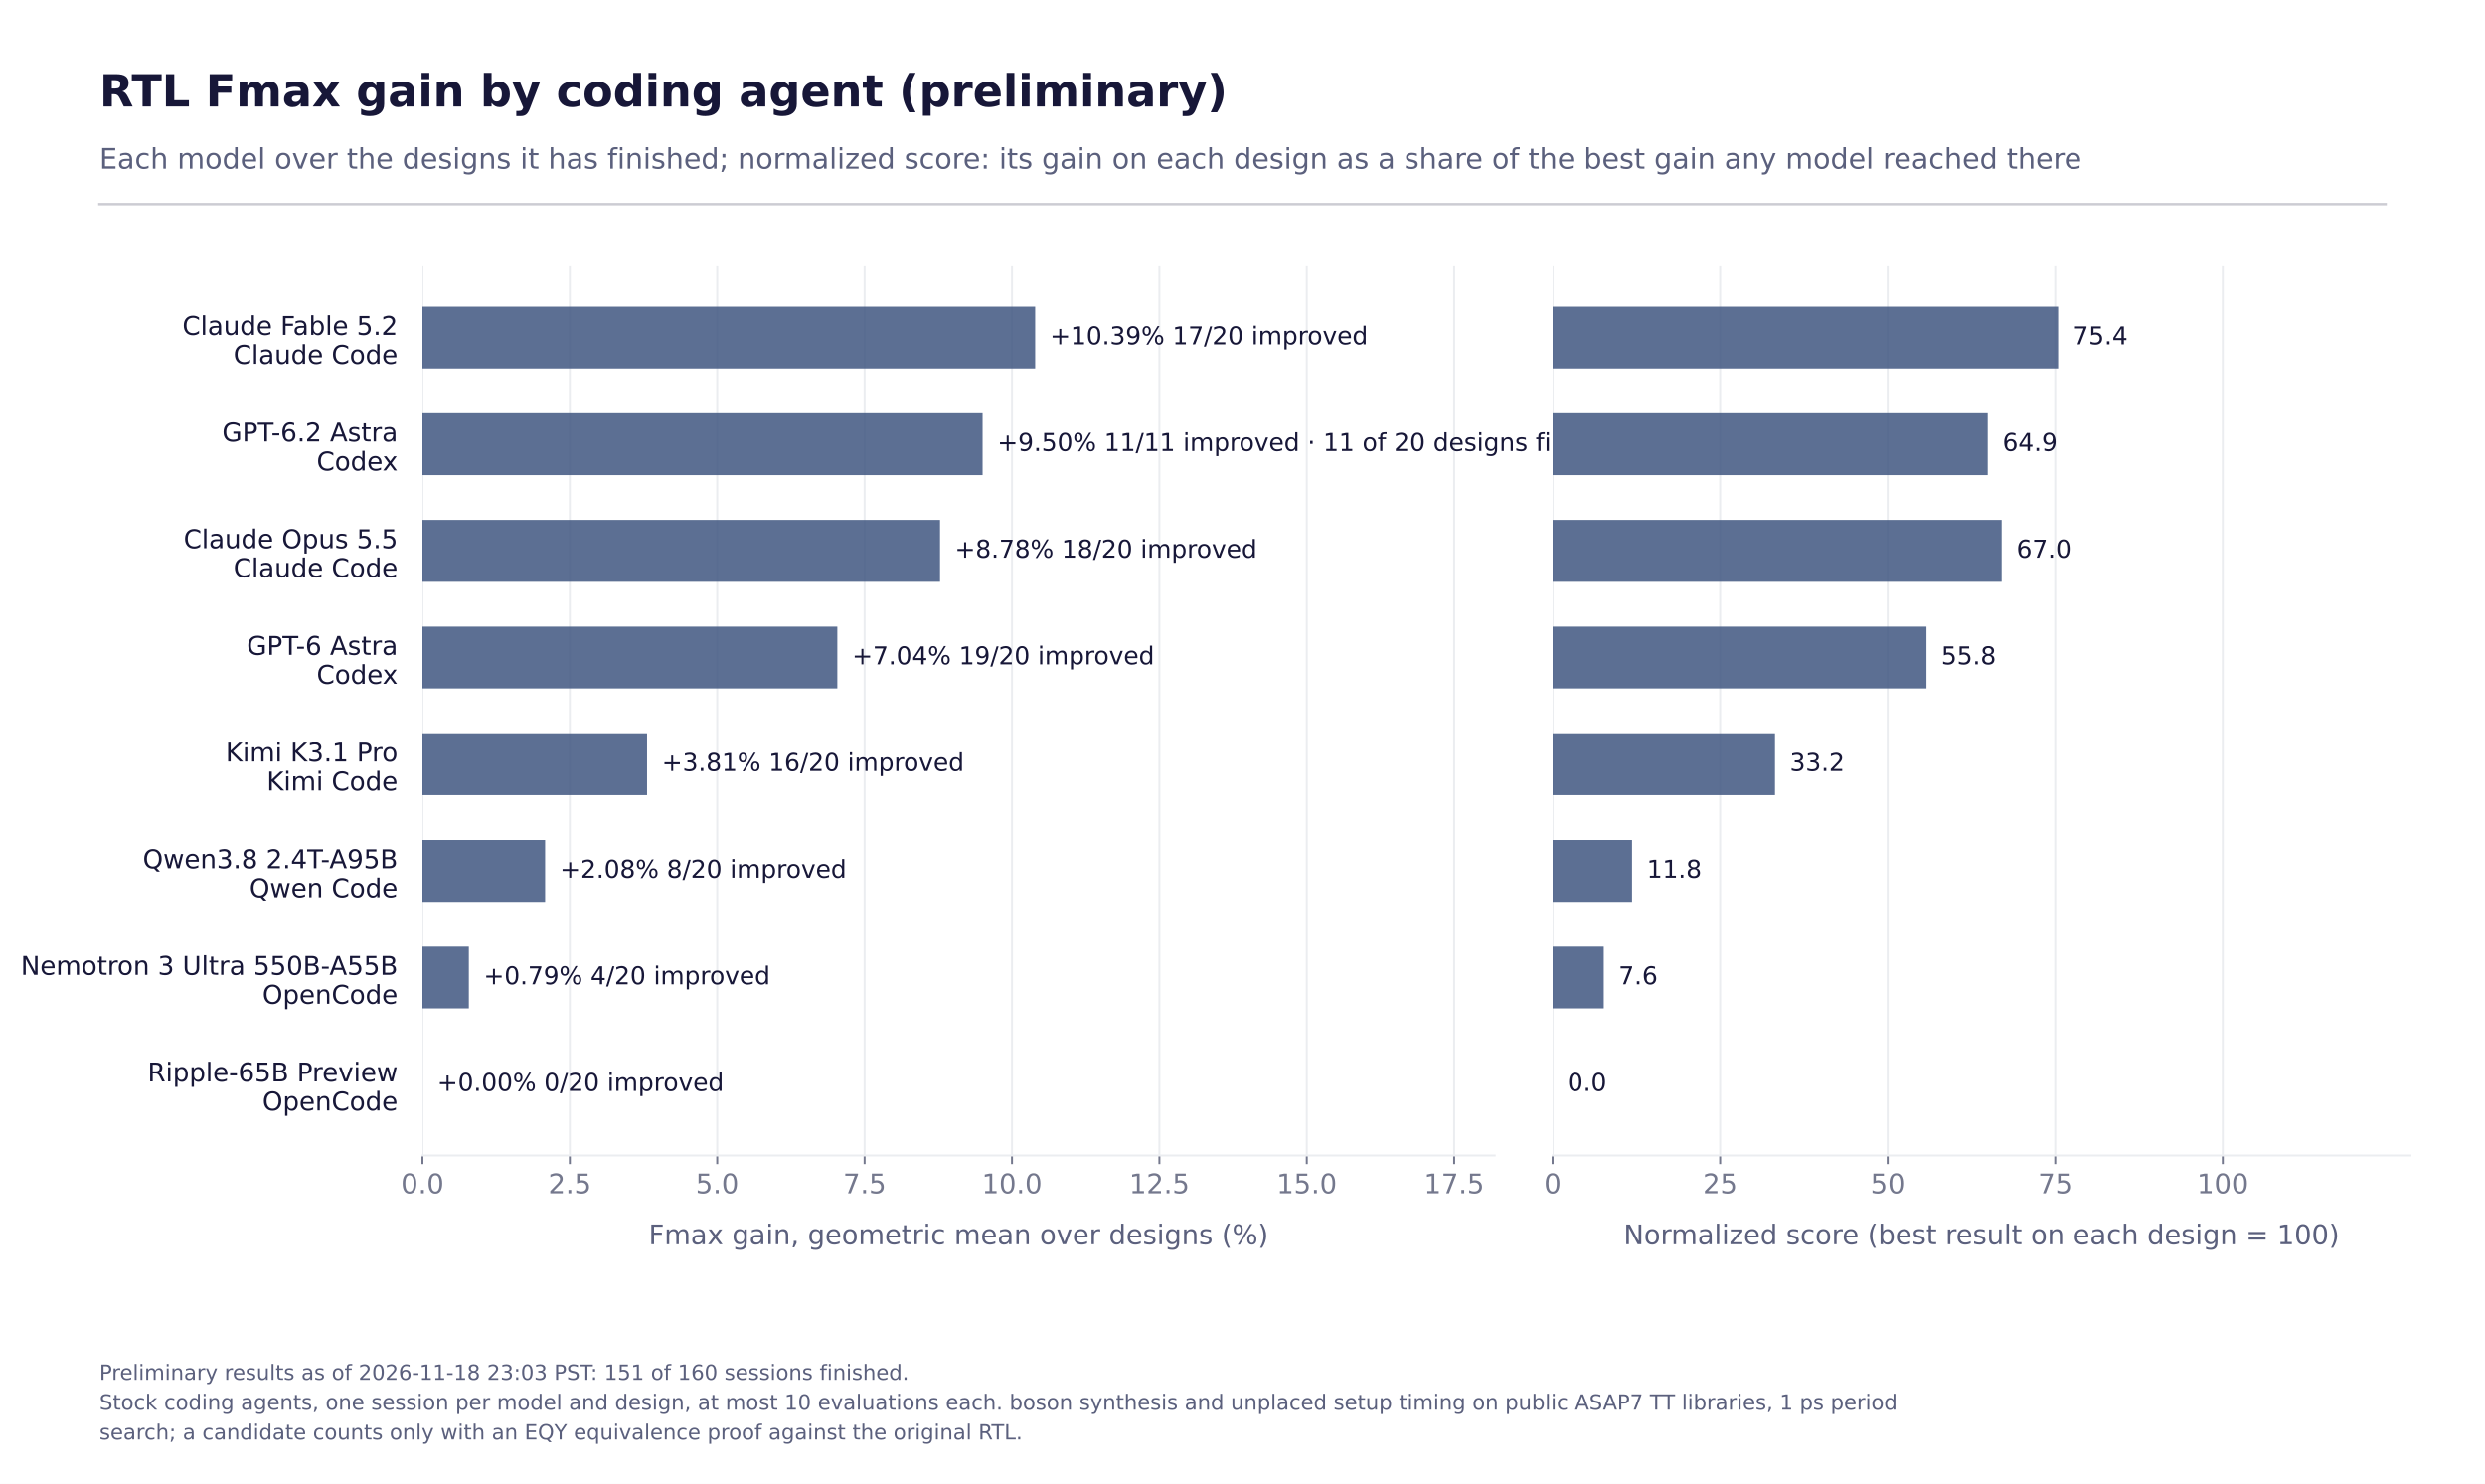
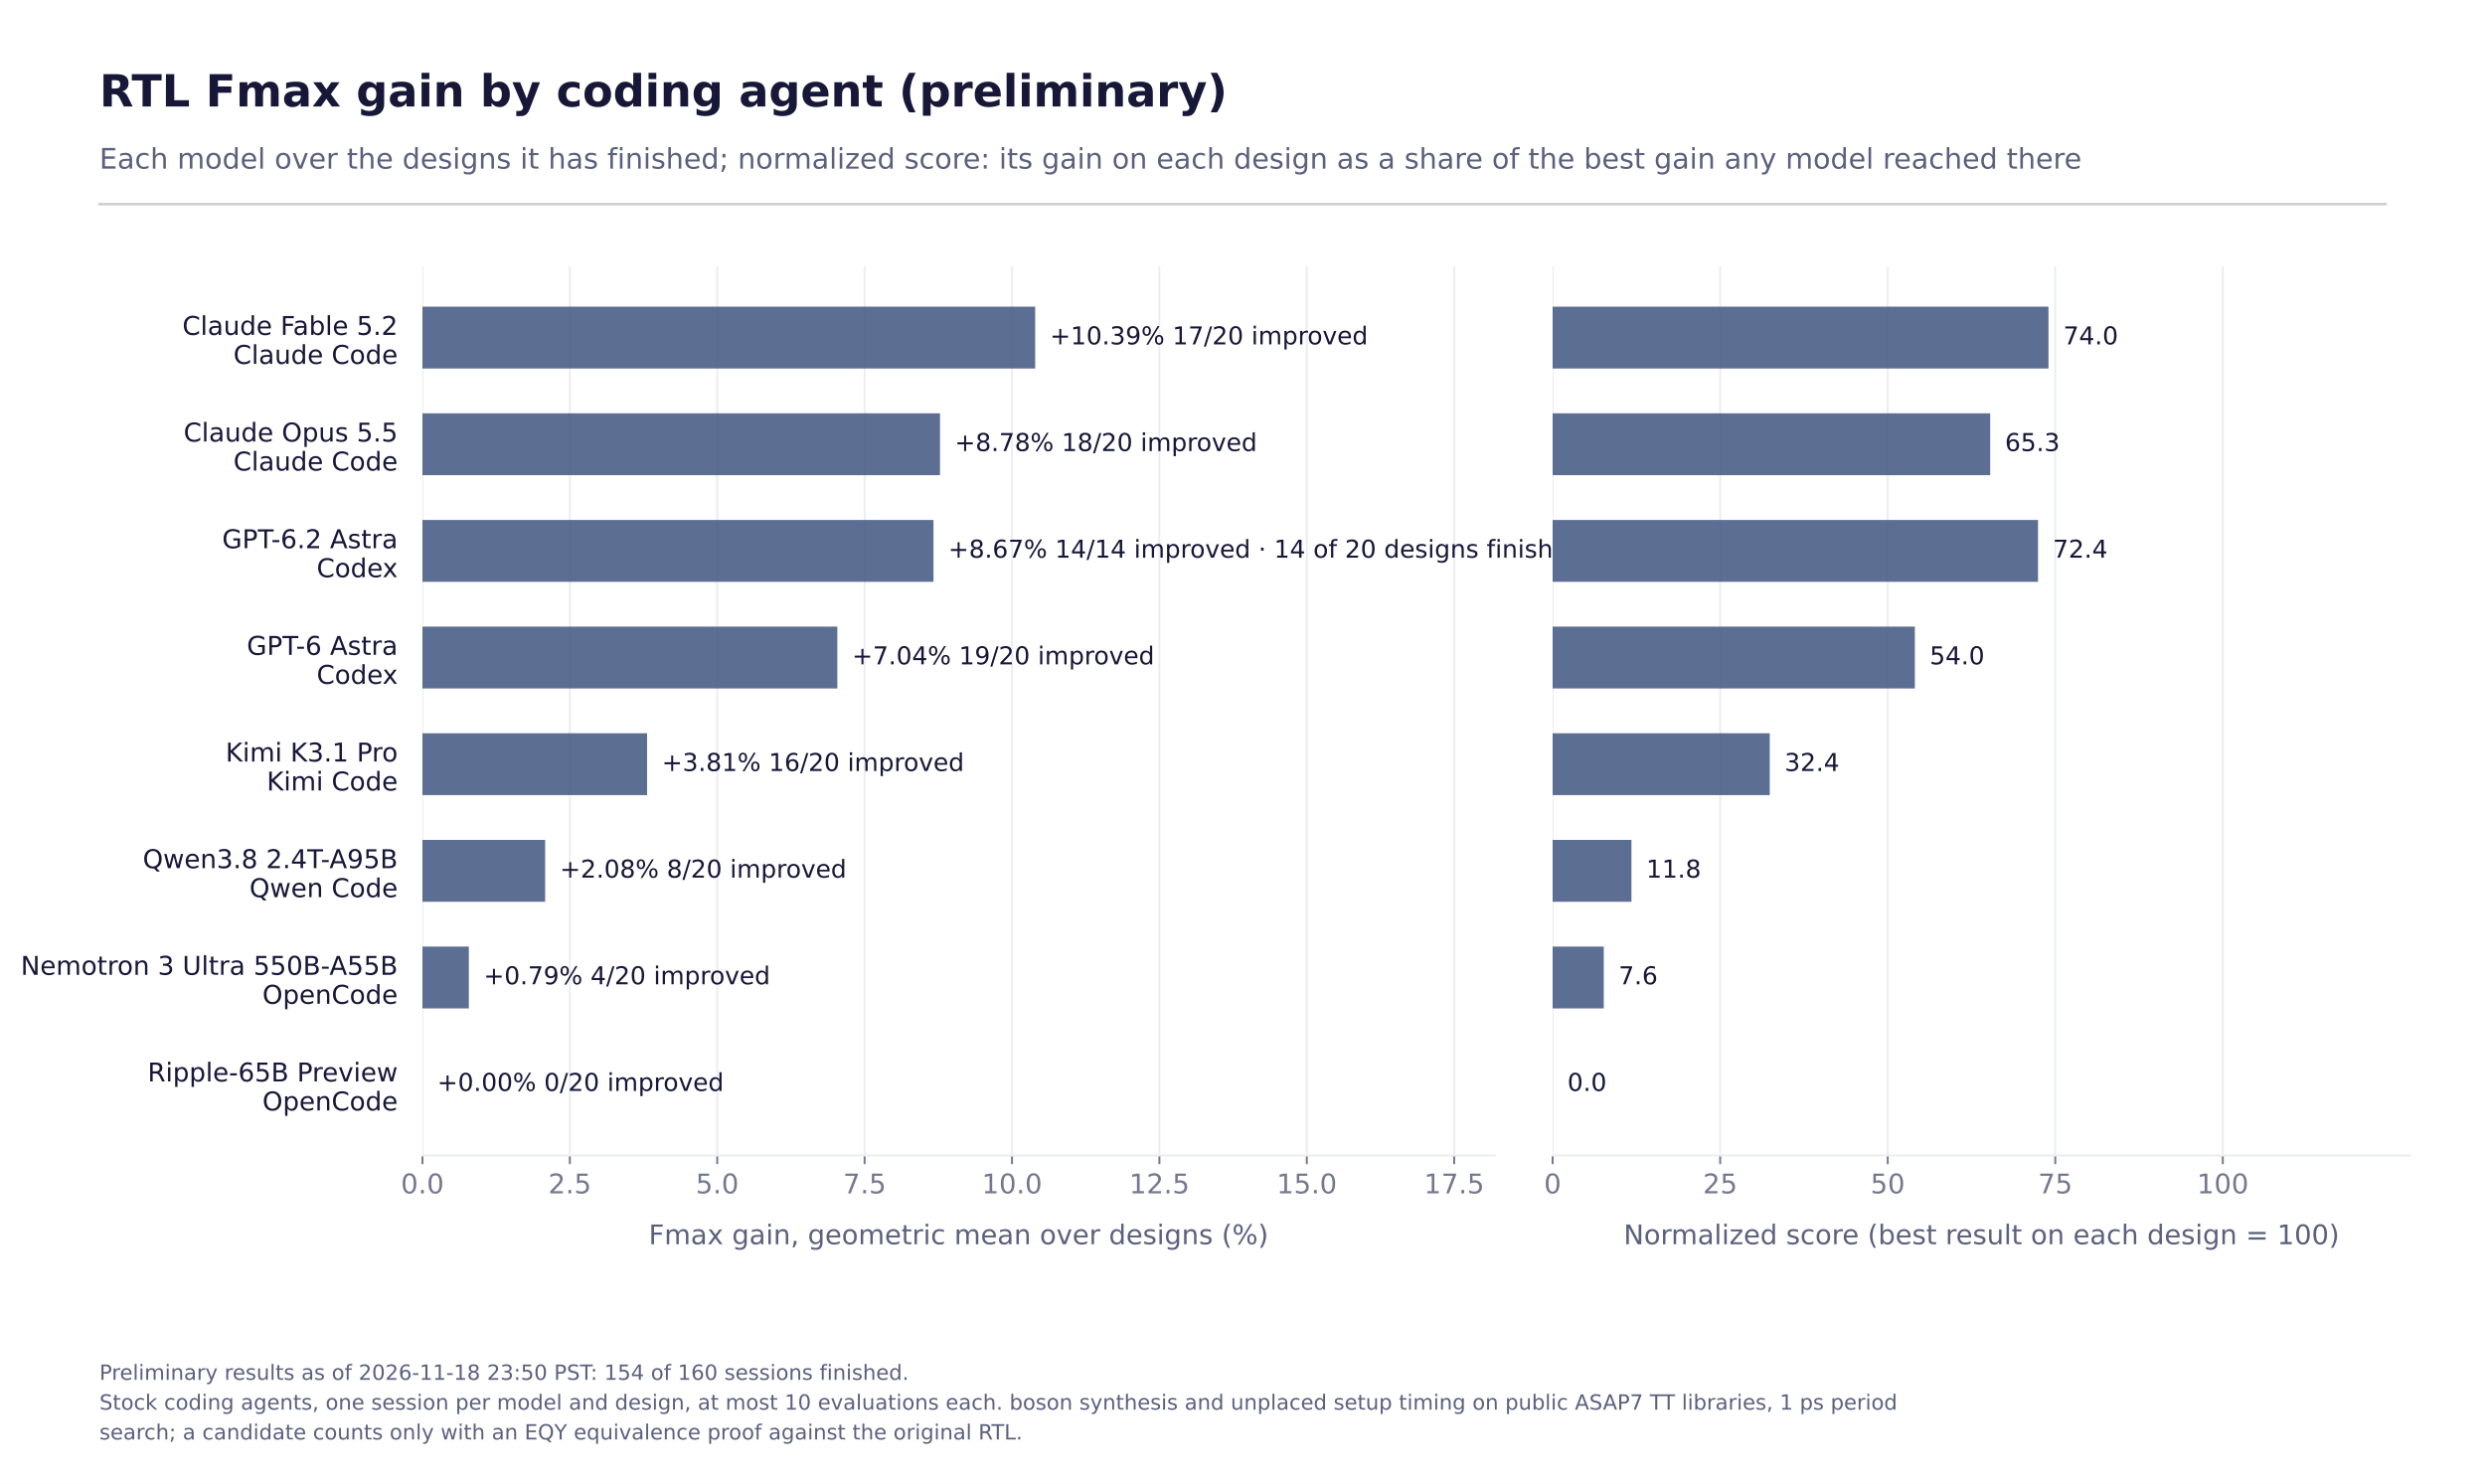
<svg xmlns="http://www.w3.org/2000/svg" xmlns:xlink="http://www.w3.org/1999/xlink" width="1008pt" height="601.92pt" viewBox="0 0 1008 601.92" version="1.1">
  <defs>
    <style type="text/css">*{stroke-linejoin: round; stroke-linecap: butt}</style>
  </defs>
  <g id="figure_1">
    <g id="patch_1">
      <path d="M 0 601.92  L 1008 601.92  L 1008 0  L 0 0  z " style="fill: #ffffff" />
    </g>
    <g id="axes_1">
      <g id="patch_2">
        <path d="M 171.36 468.72  L 606.311 468.72  L 606.311 108  L 171.36 108  z " style="fill: #ffffff" />
      </g>
      <g id="matplotlib.axis_1">
        <g id="xtick_1">
          <g id="line2d_1">
            <path d="M 171.36 468.72  L 171.36 108  " clip-path="url(#pb3bda55762)" style="fill: none; stroke: #ebedf0; stroke-width: 0.8; stroke-linecap: square" />
          </g>
          <g id="line2d_2">
            <defs>
              <path id="m93d353a957" d="M 0 0  L 0 3.5  " style="stroke: #74788d; stroke-width: 0.8" />
            </defs>
            <g>
              <use xlink:href="#m93d353a957" x="171.36" y="468.72" style="fill: #74788d; stroke: #74788d; stroke-width: 0.8" />
            </g>
          </g>
          <g id="text_1">
            <text style="fill: #74788d; font: 11px 'DejaVu Sans'; text-anchor: middle" x="171.36" y="484.078" transform="rotate(-0 171.36 484.0783)">0.0</text>
          </g>
        </g>
        <g id="xtick_2">
          <g id="line2d_3">
            <path d="M 231.146 468.72  L 231.146 108  " clip-path="url(#pb3bda55762)" style="fill: none; stroke: #ebedf0; stroke-width: 0.8; stroke-linecap: square" />
          </g>
          <g id="line2d_4">
            <g>
              <use xlink:href="#m93d353a957" x="231.146" y="468.72" style="fill: #74788d; stroke: #74788d; stroke-width: 0.8" />
            </g>
          </g>
          <g id="text_2">
            <text style="fill: #74788d; font: 11px 'DejaVu Sans'; text-anchor: middle" x="231.146" y="484.078" transform="rotate(-0 231.1463 484.0783)">2.5</text>
          </g>
        </g>
        <g id="xtick_3">
          <g id="line2d_5">
            <path d="M 290.933 468.72  L 290.933 108  " clip-path="url(#pb3bda55762)" style="fill: none; stroke: #ebedf0; stroke-width: 0.8; stroke-linecap: square" />
          </g>
          <g id="line2d_6">
            <g>
              <use xlink:href="#m93d353a957" x="290.933" y="468.72" style="fill: #74788d; stroke: #74788d; stroke-width: 0.8" />
            </g>
          </g>
          <g id="text_3">
            <text style="fill: #74788d; font: 11px 'DejaVu Sans'; text-anchor: middle" x="290.933" y="484.078" transform="rotate(-0 290.9326 484.0783)">5.0</text>
          </g>
        </g>
        <g id="xtick_4">
          <g id="line2d_7">
            <path d="M 350.719 468.72  L 350.719 108  " clip-path="url(#pb3bda55762)" style="fill: none; stroke: #ebedf0; stroke-width: 0.8; stroke-linecap: square" />
          </g>
          <g id="line2d_8">
            <g>
              <use xlink:href="#m93d353a957" x="350.719" y="468.72" style="fill: #74788d; stroke: #74788d; stroke-width: 0.8" />
            </g>
          </g>
          <g id="text_4">
            <text style="fill: #74788d; font: 11px 'DejaVu Sans'; text-anchor: middle" x="350.719" y="484.078" transform="rotate(-0 350.719 484.0783)">7.5</text>
          </g>
        </g>
        <g id="xtick_5">
          <g id="line2d_9">
            <path d="M 410.505 468.72  L 410.505 108  " clip-path="url(#pb3bda55762)" style="fill: none; stroke: #ebedf0; stroke-width: 0.8; stroke-linecap: square" />
          </g>
          <g id="line2d_10">
            <g>
              <use xlink:href="#m93d353a957" x="410.505" y="468.72" style="fill: #74788d; stroke: #74788d; stroke-width: 0.8" />
            </g>
          </g>
          <g id="text_5">
            <text style="fill: #74788d; font: 11px 'DejaVu Sans'; text-anchor: middle" x="410.505" y="484.078" transform="rotate(-0 410.5053 484.0783)">10.0</text>
          </g>
        </g>
        <g id="xtick_6">
          <g id="line2d_11">
            <path d="M 470.292 468.72  L 470.292 108  " clip-path="url(#pb3bda55762)" style="fill: none; stroke: #ebedf0; stroke-width: 0.8; stroke-linecap: square" />
          </g>
          <g id="line2d_12">
            <g>
              <use xlink:href="#m93d353a957" x="470.292" y="468.72" style="fill: #74788d; stroke: #74788d; stroke-width: 0.8" />
            </g>
          </g>
          <g id="text_6">
            <text style="fill: #74788d; font: 11px 'DejaVu Sans'; text-anchor: middle" x="470.292" y="484.078" transform="rotate(-0 470.2916 484.0783)">12.5</text>
          </g>
        </g>
        <g id="xtick_7">
          <g id="line2d_13">
            <path d="M 530.078 468.72  L 530.078 108  " clip-path="url(#pb3bda55762)" style="fill: none; stroke: #ebedf0; stroke-width: 0.8; stroke-linecap: square" />
          </g>
          <g id="line2d_14">
            <g>
              <use xlink:href="#m93d353a957" x="530.078" y="468.72" style="fill: #74788d; stroke: #74788d; stroke-width: 0.8" />
            </g>
          </g>
          <g id="text_7">
            <text style="fill: #74788d; font: 11px 'DejaVu Sans'; text-anchor: middle" x="530.078" y="484.078" transform="rotate(-0 530.0779 484.0783)">15.0</text>
          </g>
        </g>
        <g id="xtick_8">
          <g id="line2d_15">
            <path d="M 589.864 468.72  L 589.864 108  " clip-path="url(#pb3bda55762)" style="fill: none; stroke: #ebedf0; stroke-width: 0.8; stroke-linecap: square" />
          </g>
          <g id="line2d_16">
            <g>
              <use xlink:href="#m93d353a957" x="589.864" y="468.72" style="fill: #74788d; stroke: #74788d; stroke-width: 0.8" />
            </g>
          </g>
          <g id="text_8">
            <text style="fill: #74788d; font: 11px 'DejaVu Sans'; text-anchor: middle" x="589.864" y="484.078" transform="rotate(-0 589.8642 484.0783)">17.5</text>
          </g>
        </g>
        <g id="text_9">
          <text style="fill: #5b607d; font: 11px 'DejaVu Sans'; text-anchor: middle" x="388.836" y="504.724" transform="rotate(-0 388.8357 504.7242)">Fmax gain, geometric mean over designs (%)</text>
        </g>
      </g>
      <g id="matplotlib.axis_2">
        <g id="ytick_1">
          <g id="line2d_17" />
          <g id="text_10">
            <text style="fill: #171738; font: 10.5px 'DejaVu Sans'" transform="translate(73.96391 135.8506)">Claude Fable 5.2</text>
            <text style="fill: #171738; font: 10.5px 'DejaVu Sans'" transform="translate(94.67516 147.6083)">Claude Code</text>
          </g>
        </g>
        <g id="ytick_2">
          <g id="line2d_18" />
          <g id="text_11">
-             <text style="fill: #171738; font: 10.5px 'DejaVu Sans'" transform="translate(90.09453 179.1127)">GPT-6.2 Astra</text>
-             <text style="fill: #171738; font: 10.5px 'DejaVu Sans'" transform="translate(128.4458 190.8704)">Codex</text>
+             <text style="fill: #171738; font: 10.5px 'DejaVu Sans'" transform="translate(74.46758 179.1127)">Claude Opus 5.5</text>
+             <text style="fill: #171738; font: 10.5px 'DejaVu Sans'" transform="translate(94.67516 190.8704)">Claude Code</text>
          </g>
        </g>
        <g id="ytick_3">
          <g id="line2d_19" />
          <g id="text_12">
-             <text style="fill: #171738; font: 10.5px 'DejaVu Sans'" transform="translate(74.46758 222.3749)">Claude Opus 5.5</text>
-             <text style="fill: #171738; font: 10.5px 'DejaVu Sans'" transform="translate(94.67516 234.1326)">Claude Code</text>
+             <text style="fill: #171738; font: 10.5px 'DejaVu Sans'" transform="translate(90.09453 222.3749)">GPT-6.2 Astra</text>
+             <text style="fill: #171738; font: 10.5px 'DejaVu Sans'" transform="translate(128.4458 234.1326)">Codex</text>
          </g>
        </g>
        <g id="ytick_4">
          <g id="line2d_20" />
          <g id="text_13">
            <text style="fill: #171738; font: 10.5px 'DejaVu Sans'" transform="translate(100.1122 265.6371)">GPT-6 Astra</text>
            <text style="fill: #171738; font: 10.5px 'DejaVu Sans'" transform="translate(128.4458 277.3948)">Codex</text>
          </g>
        </g>
        <g id="ytick_5">
          <g id="line2d_21" />
          <g id="text_14">
            <text style="fill: #171738; font: 10.5px 'DejaVu Sans'" transform="translate(91.50219 308.8993)">Kimi K3.1 Pro</text>
            <text style="fill: #171738; font: 10.5px 'DejaVu Sans'" transform="translate(108.1923 320.657)">Kimi Code</text>
          </g>
        </g>
        <g id="ytick_6">
          <g id="line2d_22" />
          <g id="text_15">
            <text style="fill: #171738; font: 10.5px 'DejaVu Sans'" transform="translate(57.90383 352.1614)">Qwen3.8 2.4T-A95B</text>
            <text style="fill: #171738; font: 10.5px 'DejaVu Sans'" transform="translate(101.172 363.9191)">Qwen Code</text>
          </g>
        </g>
        <g id="ytick_7">
          <g id="line2d_23" />
          <g id="text_16">
            <text style="fill: #171738; font: 10.5px 'DejaVu Sans'" transform="translate(8.409453 395.4236)">Nemotron 3 Ultra 550B-A55B</text>
            <text style="fill: #171738; font: 10.5px 'DejaVu Sans'" transform="translate(106.4302 407.1813)">OpenCode</text>
          </g>
        </g>
        <g id="ytick_8">
          <g id="line2d_24" />
          <g id="text_17">
            <text style="fill: #171738; font: 10.5px 'DejaVu Sans'" transform="translate(59.87914 438.6858)">Ripple-65B Preview</text>
            <text style="fill: #171738; font: 10.5px 'DejaVu Sans'" transform="translate(106.4302 450.4435)">OpenCode</text>
          </g>
        </g>
      </g>
      <g id="patch_3">
        <path d="M 171.36 124.396  L 419.904 124.396  L 419.904 149.488  L 171.36 149.488  z " clip-path="url(#pb3bda55762)" style="fill: #3f5680; opacity: 0.85" />
      </g>
      <g id="patch_4">
-         <path d="M 171.36 167.659  L 398.572 167.659  L 398.572 192.751  L 171.36 192.751  z " clip-path="url(#pb3bda55762)" style="fill: #3f5680; opacity: 0.85" />
+         <path d="M 171.36 167.659  L 381.306 167.659  L 381.306 192.751  L 171.36 192.751  z " clip-path="url(#pb3bda55762)" style="fill: #3f5680; opacity: 0.85" />
      </g>
      <g id="patch_5">
-         <path d="M 171.36 210.921  L 381.306 210.921  L 381.306 236.013  L 171.36 236.013  z " clip-path="url(#pb3bda55762)" style="fill: #3f5680; opacity: 0.85" />
+         <path d="M 171.36 210.921  L 378.651 210.921  L 378.651 236.013  L 171.36 236.013  z " clip-path="url(#pb3bda55762)" style="fill: #3f5680; opacity: 0.85" />
      </g>
      <g id="patch_6">
        <path d="M 171.36 254.183  L 339.647 254.183  L 339.647 279.275  L 171.36 279.275  z " clip-path="url(#pb3bda55762)" style="fill: #3f5680; opacity: 0.85" />
      </g>
      <g id="patch_7">
        <path d="M 171.36 297.445  L 262.474 297.445  L 262.474 322.537  L 171.36 322.537  z " clip-path="url(#pb3bda55762)" style="fill: #3f5680; opacity: 0.85" />
      </g>
      <g id="patch_8">
        <path d="M 171.36 340.707  L 221.126 340.707  L 221.126 365.799  L 171.36 365.799  z " clip-path="url(#pb3bda55762)" style="fill: #3f5680; opacity: 0.85" />
      </g>
      <g id="patch_9">
        <path d="M 171.36 383.969  L 190.181 383.969  L 190.181 409.061  L 171.36 409.061  z " clip-path="url(#pb3bda55762)" style="fill: #3f5680; opacity: 0.85" />
      </g>
      <g id="patch_10">
        <path d="M 171.36 427.232  L 171.36 427.232  L 171.36 452.324  L 171.36 452.324  z " clip-path="url(#pb3bda55762)" style="fill: #3f5680; opacity: 0.85" />
      </g>
      <g id="patch_11">
        <path d="M 171.36 468.72  L 606.311 468.72  " style="fill: none; stroke: #ebedf0; stroke-width: 0.8; stroke-linejoin: miter; stroke-linecap: square" />
      </g>
      <g id="text_18">
        <text style="fill: #171738; font: 10px 'DejaVu Sans'; text-anchor: start" x="425.904" y="139.702" transform="rotate(-0 425.9037 139.7018)">+10.39%   17/20 improved</text>
      </g>
      <g id="text_19">
-         <text style="fill: #171738; font: 10px 'DejaVu Sans'; text-anchor: start" x="404.572" y="182.964" transform="rotate(-0 404.5719 182.9639)">+9.50%   11/11 improved · 11 of 20 designs finished</text>
+         <text style="fill: #171738; font: 10px 'DejaVu Sans'; text-anchor: start" x="387.306" y="182.964" transform="rotate(-0 387.3056 182.9639)">+8.78%   18/20 improved</text>
      </g>
      <g id="text_20">
-         <text style="fill: #171738; font: 10px 'DejaVu Sans'; text-anchor: start" x="387.306" y="226.226" transform="rotate(-0 387.3056 226.2261)">+8.78%   18/20 improved</text>
+         <text style="fill: #171738; font: 10px 'DejaVu Sans'; text-anchor: start" x="384.651" y="226.226" transform="rotate(-0 384.6511 226.2261)">+8.67%   14/14 improved · 14 of 20 designs finished</text>
      </g>
      <g id="text_21">
        <text style="fill: #171738; font: 10px 'DejaVu Sans'; text-anchor: start" x="345.647" y="269.488" transform="rotate(-0 345.6465 269.4883)">+7.04%   19/20 improved</text>
      </g>
      <g id="text_22">
        <text style="fill: #171738; font: 10px 'DejaVu Sans'; text-anchor: start" x="268.474" y="312.75" transform="rotate(-0 268.4744 312.7505)">+3.81%   16/20 improved</text>
      </g>
      <g id="text_23">
        <text style="fill: #171738; font: 10px 'DejaVu Sans'; text-anchor: start" x="227.126" y="356.013" transform="rotate(-0 227.1261 356.0126)">+2.08%   8/20 improved</text>
      </g>
      <g id="text_24">
        <text style="fill: #171738; font: 10px 'DejaVu Sans'; text-anchor: start" x="196.181" y="399.275" transform="rotate(-0 196.1807 399.2748)">+0.79%   4/20 improved</text>
      </g>
      <g id="text_25">
        <text style="fill: #171738; font: 10px 'DejaVu Sans'; text-anchor: start" x="177.36" y="442.537" transform="rotate(-0 177.36 442.537)">+0.00%   0/20 improved</text>
      </g>
    </g>
    <g id="axes_2">
      <g id="patch_12">
        <path d="M 629.799 468.72  L 977.76 468.72  L 977.76 108  L 629.799 108  z " style="fill: #ffffff" />
      </g>
      <g id="matplotlib.axis_3">
        <g id="xtick_9">
          <g id="line2d_25">
            <path d="M 629.799 468.72  L 629.799 108  " clip-path="url(#p01aa2b09fa)" style="fill: none; stroke: #ebedf0; stroke-width: 0.8; stroke-linecap: square" />
          </g>
          <g id="line2d_26">
            <g>
              <use xlink:href="#m93d353a957" x="629.799" y="468.72" style="fill: #74788d; stroke: #74788d; stroke-width: 0.8" />
            </g>
          </g>
          <g id="text_26">
            <text style="fill: #74788d; font: 11px 'DejaVu Sans'; text-anchor: middle" x="629.799" y="484.078" transform="rotate(-0 629.7988 484.0783)">0</text>
          </g>
        </g>
        <g id="xtick_10">
          <g id="line2d_27">
            <path d="M 697.76 468.72  L 697.76 108  " clip-path="url(#p01aa2b09fa)" style="fill: none; stroke: #ebedf0; stroke-width: 0.8; stroke-linecap: square" />
          </g>
          <g id="line2d_28">
            <g>
              <use xlink:href="#m93d353a957" x="697.76" y="468.72" style="fill: #74788d; stroke: #74788d; stroke-width: 0.8" />
            </g>
          </g>
          <g id="text_27">
            <text style="fill: #74788d; font: 11px 'DejaVu Sans'; text-anchor: middle" x="697.76" y="484.078" transform="rotate(-0 697.76 484.0783)">25</text>
          </g>
        </g>
        <g id="xtick_11">
          <g id="line2d_29">
            <path d="M 765.721 468.72  L 765.721 108  " clip-path="url(#p01aa2b09fa)" style="fill: none; stroke: #ebedf0; stroke-width: 0.8; stroke-linecap: square" />
          </g>
          <g id="line2d_30">
            <g>
              <use xlink:href="#m93d353a957" x="765.721" y="468.72" style="fill: #74788d; stroke: #74788d; stroke-width: 0.8" />
            </g>
          </g>
          <g id="text_28">
            <text style="fill: #74788d; font: 11px 'DejaVu Sans'; text-anchor: middle" x="765.721" y="484.078" transform="rotate(-0 765.7212 484.0783)">50</text>
          </g>
        </g>
        <g id="xtick_12">
          <g id="line2d_31">
            <path d="M 833.682 468.72  L 833.682 108  " clip-path="url(#p01aa2b09fa)" style="fill: none; stroke: #ebedf0; stroke-width: 0.8; stroke-linecap: square" />
          </g>
          <g id="line2d_32">
            <g>
              <use xlink:href="#m93d353a957" x="833.682" y="468.72" style="fill: #74788d; stroke: #74788d; stroke-width: 0.8" />
            </g>
          </g>
          <g id="text_29">
            <text style="fill: #74788d; font: 11px 'DejaVu Sans'; text-anchor: middle" x="833.682" y="484.078" transform="rotate(-0 833.6823 484.0783)">75</text>
          </g>
        </g>
        <g id="xtick_13">
          <g id="line2d_33">
            <path d="M 901.643 468.72  L 901.643 108  " clip-path="url(#p01aa2b09fa)" style="fill: none; stroke: #ebedf0; stroke-width: 0.8; stroke-linecap: square" />
          </g>
          <g id="line2d_34">
            <g>
              <use xlink:href="#m93d353a957" x="901.643" y="468.72" style="fill: #74788d; stroke: #74788d; stroke-width: 0.8" />
            </g>
          </g>
          <g id="text_30">
            <text style="fill: #74788d; font: 11px 'DejaVu Sans'; text-anchor: middle" x="901.643" y="484.078" transform="rotate(-0 901.6435 484.0783)">100</text>
          </g>
        </g>
        <g id="text_31">
          <text style="fill: #5b607d; font: 11px 'DejaVu Sans'; text-anchor: middle" x="803.779" y="504.724" transform="rotate(-0 803.7794 504.7242)">Normalized score (best result on each design = 100)</text>
        </g>
      </g>
      <g id="matplotlib.axis_4">
        <g id="ytick_9">
          <g id="line2d_35" />
        </g>
        <g id="ytick_10">
          <g id="line2d_36" />
        </g>
        <g id="ytick_11">
          <g id="line2d_37" />
        </g>
        <g id="ytick_12">
          <g id="line2d_38" />
        </g>
        <g id="ytick_13">
          <g id="line2d_39" />
        </g>
        <g id="ytick_14">
          <g id="line2d_40" />
        </g>
        <g id="ytick_15">
          <g id="line2d_41" />
        </g>
        <g id="ytick_16">
          <g id="line2d_42" />
        </g>
      </g>
      <g id="patch_13">
-         <path d="M 629.799 124.396  L 834.851 124.396  L 834.851 149.488  L 629.799 149.488  z " clip-path="url(#p01aa2b09fa)" style="fill: #3f5680; opacity: 0.85" />
+         <path d="M 629.799 124.396  L 830.937 124.396  L 830.937 149.488  L 629.799 149.488  z " clip-path="url(#p01aa2b09fa)" style="fill: #3f5680; opacity: 0.85" />
      </g>
      <g id="patch_14">
-         <path d="M 629.799 167.659  L 806.28 167.659  L 806.28 192.751  L 629.799 192.751  z " clip-path="url(#p01aa2b09fa)" style="fill: #3f5680; opacity: 0.85" />
+         <path d="M 629.799 167.659  L 807.286 167.659  L 807.286 192.751  L 629.799 192.751  z " clip-path="url(#p01aa2b09fa)" style="fill: #3f5680; opacity: 0.85" />
      </g>
      <g id="patch_15">
-         <path d="M 629.799 210.921  L 811.935 210.921  L 811.935 236.013  L 629.799 236.013  z " clip-path="url(#p01aa2b09fa)" style="fill: #3f5680; opacity: 0.85" />
+         <path d="M 629.799 210.921  L 826.696 210.921  L 826.696 236.013  L 629.799 236.013  z " clip-path="url(#p01aa2b09fa)" style="fill: #3f5680; opacity: 0.85" />
      </g>
      <g id="patch_16">
-         <path d="M 629.799 254.183  L 781.434 254.183  L 781.434 279.275  L 629.799 279.275  z " clip-path="url(#p01aa2b09fa)" style="fill: #3f5680; opacity: 0.85" />
+         <path d="M 629.799 254.183  L 776.731 254.183  L 776.731 279.275  L 629.799 279.275  z " clip-path="url(#p01aa2b09fa)" style="fill: #3f5680; opacity: 0.85" />
      </g>
      <g id="patch_17">
-         <path d="M 629.799 297.445  L 719.997 297.445  L 719.997 322.537  L 629.799 322.537  z " clip-path="url(#p01aa2b09fa)" style="fill: #3f5680; opacity: 0.85" />
+         <path d="M 629.799 297.445  L 717.877 297.445  L 717.877 322.537  L 629.799 322.537  z " clip-path="url(#p01aa2b09fa)" style="fill: #3f5680; opacity: 0.85" />
      </g>
      <g id="patch_18">
-         <path d="M 629.799 340.707  L 662.012 340.707  L 662.012 365.799  L 629.799 365.799  z " clip-path="url(#p01aa2b09fa)" style="fill: #3f5680; opacity: 0.85" />
+         <path d="M 629.799 340.707  L 661.768 340.707  L 661.768 365.799  L 629.799 365.799  z " clip-path="url(#p01aa2b09fa)" style="fill: #3f5680; opacity: 0.85" />
      </g>
      <g id="patch_19">
        <path d="M 629.799 383.969  L 650.541 383.969  L 650.541 409.061  L 629.799 409.061  z " clip-path="url(#p01aa2b09fa)" style="fill: #3f5680; opacity: 0.85" />
      </g>
      <g id="patch_20">
        <path d="M 629.799 427.232  L 629.799 427.232  L 629.799 452.324  L 629.799 452.324  z " clip-path="url(#p01aa2b09fa)" style="fill: #3f5680; opacity: 0.85" />
      </g>
      <g id="patch_21">
        <path d="M 629.799 468.72  L 977.76 468.72  " style="fill: none; stroke: #ebedf0; stroke-width: 0.8; stroke-linejoin: miter; stroke-linecap: square" />
      </g>
      <g id="text_32">
-         <text style="fill: #171738; font: 10px 'DejaVu Sans'; text-anchor: start" x="840.851" y="139.702" transform="rotate(-0 840.8513 139.7018)">75.4</text>
+         <text style="fill: #171738; font: 10px 'DejaVu Sans'; text-anchor: start" x="836.937" y="139.702" transform="rotate(-0 836.9367 139.7018)">74.0</text>
      </g>
      <g id="text_33">
-         <text style="fill: #171738; font: 10px 'DejaVu Sans'; text-anchor: start" x="812.28" y="182.964" transform="rotate(-0 812.2804 182.9639)">64.9</text>
+         <text style="fill: #171738; font: 10px 'DejaVu Sans'; text-anchor: start" x="813.286" y="182.964" transform="rotate(-0 813.2862 182.9639)">65.3</text>
      </g>
      <g id="text_34">
-         <text style="fill: #171738; font: 10px 'DejaVu Sans'; text-anchor: start" x="817.935" y="226.226" transform="rotate(-0 817.9348 226.2261)">67.0</text>
+         <text style="fill: #171738; font: 10px 'DejaVu Sans'; text-anchor: start" x="832.696" y="226.226" transform="rotate(-0 832.6959 226.2261)">72.4</text>
      </g>
      <g id="text_35">
-         <text style="fill: #171738; font: 10px 'DejaVu Sans'; text-anchor: start" x="787.434" y="269.488" transform="rotate(-0 787.4338 269.4883)">55.8</text>
+         <text style="fill: #171738; font: 10px 'DejaVu Sans'; text-anchor: start" x="782.731" y="269.488" transform="rotate(-0 782.7309 269.4883)">54.0</text>
      </g>
      <g id="text_36">
-         <text style="fill: #171738; font: 10px 'DejaVu Sans'; text-anchor: start" x="725.997" y="312.75" transform="rotate(-0 725.9969 312.7505)">33.2</text>
+         <text style="fill: #171738; font: 10px 'DejaVu Sans'; text-anchor: start" x="723.877" y="312.75" transform="rotate(-0 723.8765 312.7505)">32.4</text>
      </g>
      <g id="text_37">
-         <text style="fill: #171738; font: 10px 'DejaVu Sans'; text-anchor: start" x="668.012" y="356.013" transform="rotate(-0 668.0124 356.0126)">11.8</text>
+         <text style="fill: #171738; font: 10px 'DejaVu Sans'; text-anchor: start" x="667.768" y="356.013" transform="rotate(-0 667.7678 356.0126)">11.8</text>
      </g>
      <g id="text_38">
        <text style="fill: #171738; font: 10px 'DejaVu Sans'; text-anchor: start" x="656.541" y="399.275" transform="rotate(-0 656.5406 399.2748)">7.6</text>
      </g>
      <g id="text_39">
        <text style="fill: #171738; font: 10px 'DejaVu Sans'; text-anchor: start" x="635.799" y="442.537" transform="rotate(-0 635.7988 442.537)">0.0</text>
      </g>
    </g>
    <g id="line2d_43">
      <path d="M 40.32 82.8  L 967.68 82.8  " style="fill: none; stroke: #171738; stroke-opacity: 0.22; stroke-linecap: square" />
    </g>
    <g id="text_40">
      <text style="fill: #171738; font: 700 18px 'DejaVu Sans'; text-anchor: start" x="40.32" y="43.2" transform="rotate(-0 40.32 43.2)">RTL Fmax gain by coding agent (preliminary)</text>
    </g>
    <g id="text_41">
      <text style="fill: #5b607d; font: 11.5px 'DejaVu Sans'; text-anchor: start" x="40.32" y="68.4" transform="rotate(-0 40.32 68.4)">Each model over the designs it has finished; normalized score: its gain on each design as a share of the best gain any model reached there</text>
    </g>
    <g id="text_42">
-       <text style="fill: #5b607d; font: 8.5px 'DejaVu Sans'" transform="translate(40.32 559.7168)">Preliminary results as of 2026-11-18 23:03 PST: 151 of 160 sessions finished.</text>
+       <text style="fill: #5b607d; font: 8.5px 'DejaVu Sans'" transform="translate(40.32 559.7168)">Preliminary results as of 2026-11-18 23:50 PST: 154 of 160 sessions finished.</text>
      <text style="fill: #5b607d; font: 8.5px 'DejaVu Sans'" transform="translate(40.32 571.8184)">Stock coding agents, one session per model and design, at most 10 evaluations each. boson synthesis and unplaced setup timing on public ASAP7 TT libraries, 1 ps period</text>
      <text style="fill: #5b607d; font: 8.5px 'DejaVu Sans'" transform="translate(40.32 583.92)">search; a candidate counts only with an EQY equivalence proof against the original RTL.</text>
    </g>
  </g>
  <defs>
    <clipPath id="pb3bda55762">
      <rect x="171.36" y="108" width="434.951" height="360.72" />
    </clipPath>
    <clipPath id="p01aa2b09fa">
      <rect x="629.799" y="108" width="347.961" height="360.72" />
    </clipPath>
  </defs>
</svg>
